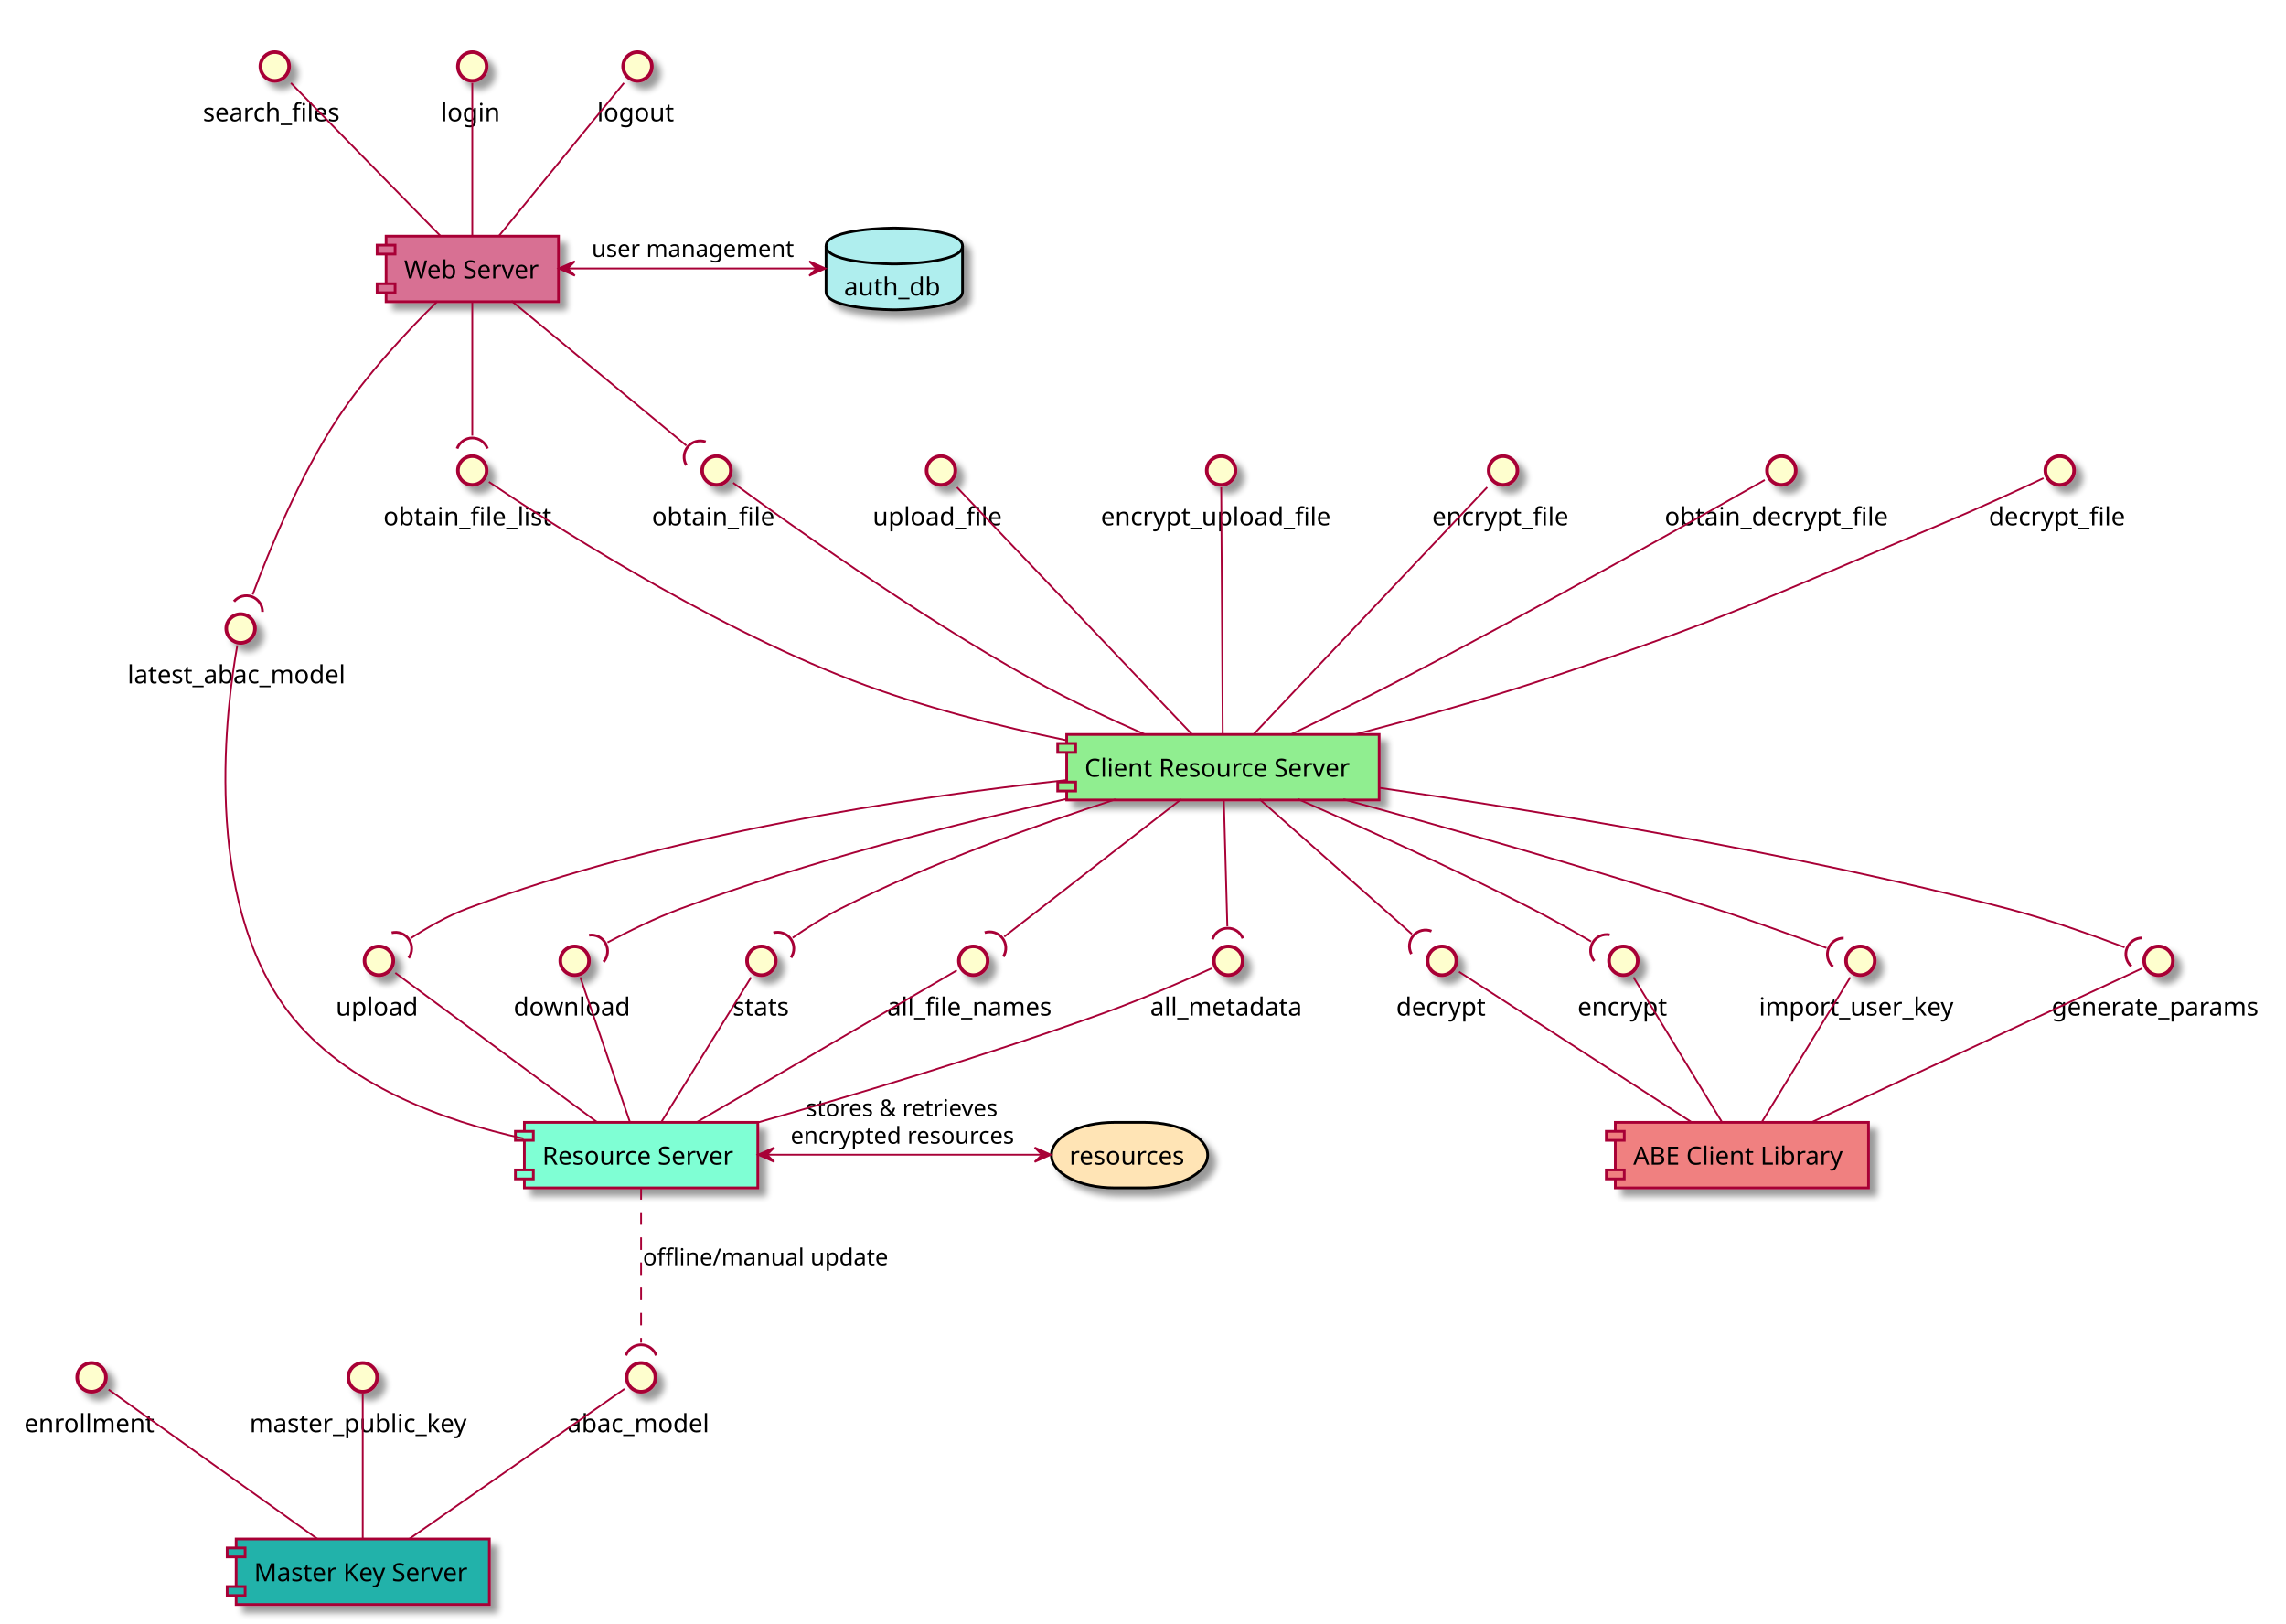
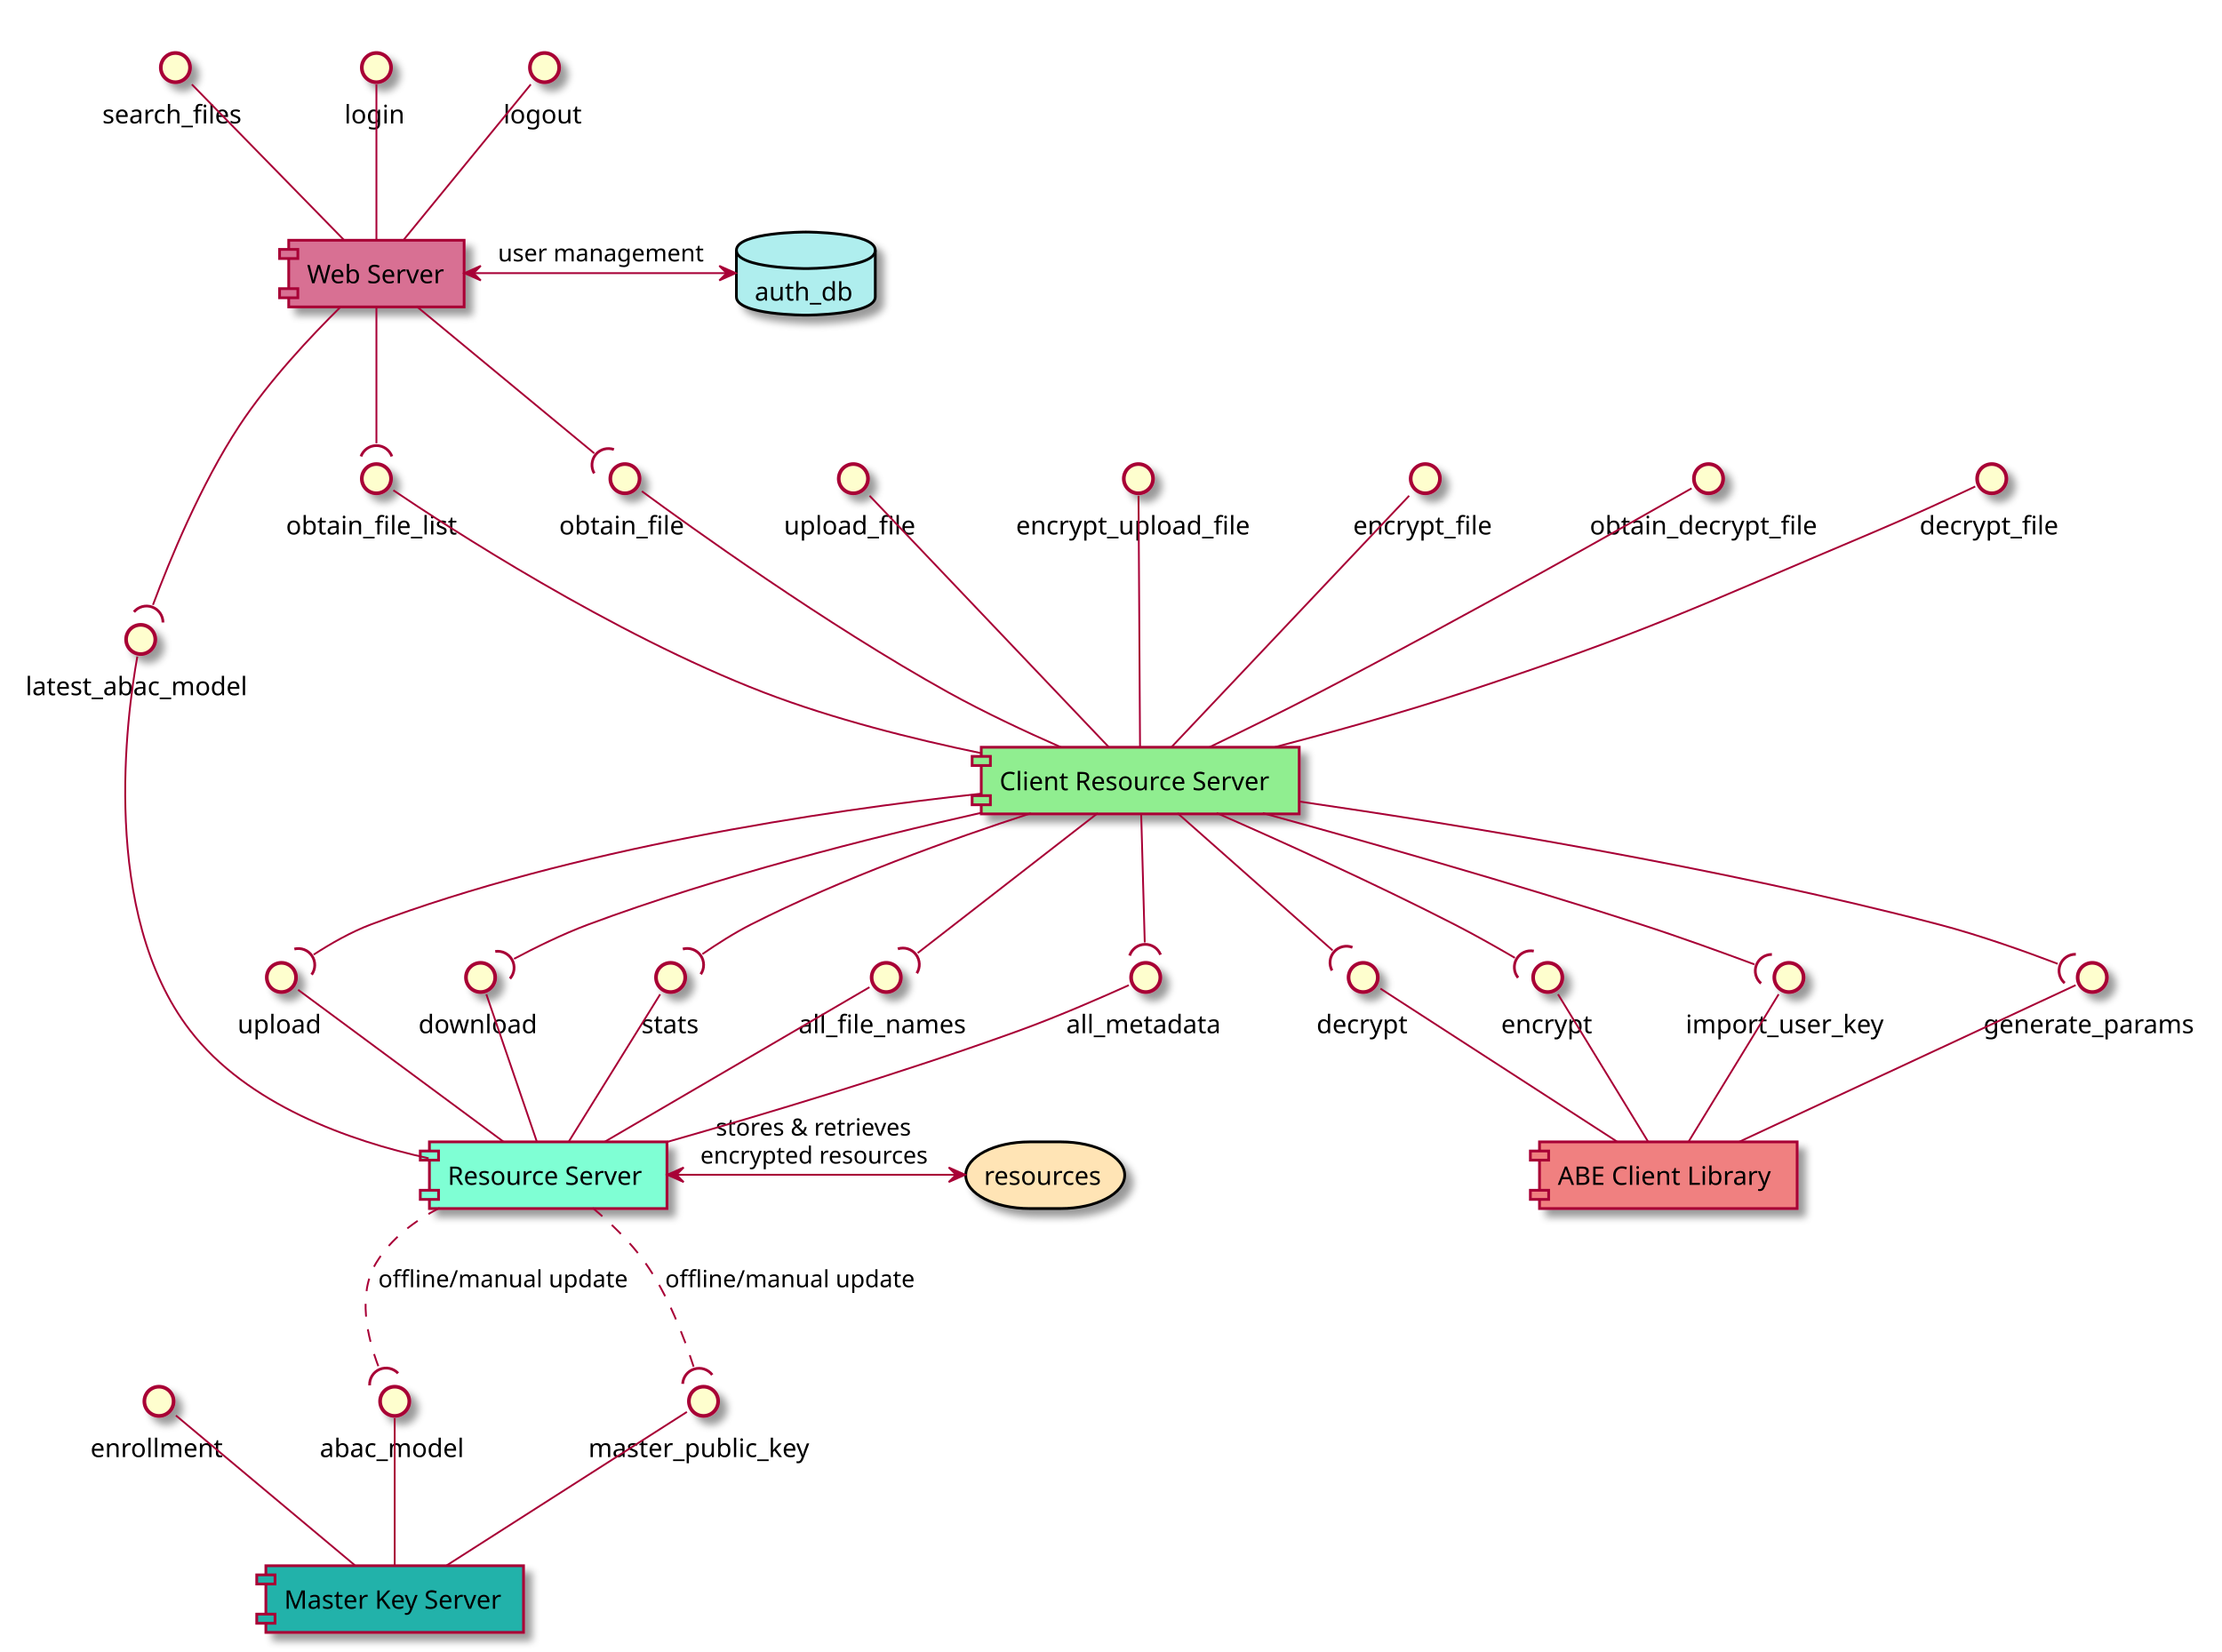
- <svg xmlns="http://www.w3.org/2000/svg" contentScriptType="application/ecmascript" contentStyleType="text/css" height="904px" preserveAspectRatio="none" style="width:1273px;height:904px;" version="1.1" viewBox="0 0 1273 904" width="1273px" zoomAndPan="magnify">
+ <svg xmlns="http://www.w3.org/2000/svg" contentScriptType="application/ecmascript" contentStyleType="text/css" height="904px" preserveAspectRatio="none" style="width:1216px;height:904px;" version="1.1" viewBox="0 0 1216 904" width="1216px" zoomAndPan="magnify">
  <defs>
-     <filter height="300%" id="fscq00cy33im0" width="300%" x="-1" y="-1">
+     <filter height="300%" id="f1901ua9hz2w3l" width="300%" x="-1" y="-1">
      <feGaussianBlur result="blurOut" stdDeviation="2.0" />
      <feColorMatrix in="blurOut" result="blurOut2" type="matrix" values="0 0 0 0 0 0 0 0 0 0 0 0 0 0 0 0 0 0 .4 0" />
      <feOffset dx="4.0" dy="4.0" in="blurOut2" result="blurOut3" />
      <feBlend in="SourceGraphic" in2="blurOut3" mode="normal" />
    </filter>
  </defs>
  <g>
-     <path d="M460,137 C460,127 498,127 498,127 C498,127 536,127 536,137 L536,162.488 C536,172.488 498,172.488 498,172.488 C498,172.488 460,172.488 460,162.488 L460,137 " fill="#AFEEEE" filter="url(#fscq00cy33im0)" style="stroke: #000000; stroke-width: 1.5;" />
-     <path d="M460,137 C460,147 498,147 498,147 C498,147 536,147 536,137 " fill="none" style="stroke: #000000; stroke-width: 1.5;" />
-     <text fill="#000000" font-family="sans-serif" font-size="14" lengthAdjust="spacingAndGlyphs" textLength="56" x="470" y="164.535">auth_db</text>
-     <rect fill="#FFE4B5" filter="url(#fscq00cy33im0)" height="36.488" rx="35" ry="35" style="stroke: #000000; stroke-width: 1.5;" width="87" x="585.5" y="625" />
-     <text fill="#000000" font-family="sans-serif" font-size="14" lengthAdjust="spacingAndGlyphs" textLength="67" x="595.5" y="648.535">resources</text>
-     <rect fill="#7FFFD4" filter="url(#fscq00cy33im0)" height="36.488" style="stroke: #A80036; stroke-width: 1.5;" width="130" x="292" y="625" />
-     <rect fill="#7FFFD4" height="5" style="stroke: #A80036; stroke-width: 1.5;" width="10" x="287" y="630" />
-     <rect fill="#7FFFD4" height="5" style="stroke: #A80036; stroke-width: 1.5;" width="10" x="287" y="651.488" />
-     <text fill="#000000" font-family="sans-serif" font-size="14" lengthAdjust="spacingAndGlyphs" textLength="110" x="302" y="648.535">Resource Server</text>
-     <rect fill="#D87093" filter="url(#fscq00cy33im0)" height="36.488" style="stroke: #A80036; stroke-width: 1.5;" width="96" x="215" y="131.5" />
-     <rect fill="#D87093" height="5" style="stroke: #A80036; stroke-width: 1.5;" width="10" x="210" y="136.5" />
-     <rect fill="#D87093" height="5" style="stroke: #A80036; stroke-width: 1.5;" width="10" x="210" y="157.988" />
-     <text fill="#000000" font-family="sans-serif" font-size="14" lengthAdjust="spacingAndGlyphs" textLength="76" x="225" y="155.035">Web Server</text>
-     <rect fill="#20B2AA" filter="url(#fscq00cy33im0)" height="36.488" style="stroke: #A80036; stroke-width: 1.5;" width="141" x="131.5" y="857" />
-     <rect fill="#20B2AA" height="5" style="stroke: #A80036; stroke-width: 1.5;" width="10" x="126.5" y="862" />
-     <rect fill="#20B2AA" height="5" style="stroke: #A80036; stroke-width: 1.5;" width="10" x="126.5" y="883.488" />
-     <text fill="#000000" font-family="sans-serif" font-size="14" lengthAdjust="spacingAndGlyphs" textLength="121" x="141.5" y="880.535">Master Key Server</text>
-     <rect fill="#90EE90" filter="url(#fscq00cy33im0)" height="36.488" style="stroke: #A80036; stroke-width: 1.5;" width="174" x="594" y="409" />
-     <rect fill="#90EE90" height="5" style="stroke: #A80036; stroke-width: 1.5;" width="10" x="589" y="414" />
-     <rect fill="#90EE90" height="5" style="stroke: #A80036; stroke-width: 1.5;" width="10" x="589" y="435.488" />
-     <text fill="#000000" font-family="sans-serif" font-size="14" lengthAdjust="spacingAndGlyphs" textLength="154" x="604" y="432.535">Client Resource Server</text>
-     <rect fill="#F08080" filter="url(#fscq00cy33im0)" height="36.488" style="stroke: #A80036; stroke-width: 1.5;" width="141" x="899.5" y="625" />
-     <rect fill="#F08080" height="5" style="stroke: #A80036; stroke-width: 1.5;" width="10" x="894.5" y="630" />
-     <rect fill="#F08080" height="5" style="stroke: #A80036; stroke-width: 1.5;" width="10" x="894.5" y="651.488" />
-     <text fill="#000000" font-family="sans-serif" font-size="14" lengthAdjust="spacingAndGlyphs" textLength="121" x="909.5" y="648.535">ABE Client Library</text>
-     <ellipse cx="357" cy="767" fill="#FEFECE" filter="url(#fscq00cy33im0)" rx="8" ry="8" style="stroke: #A80036; stroke-width: 2.0;" />
-     <text fill="#000000" font-family="sans-serif" font-size="14" lengthAdjust="spacingAndGlyphs" textLength="82" x="316" y="797.535">abac_model</text>
-     <ellipse cx="51" cy="767" fill="#FEFECE" filter="url(#fscq00cy33im0)" rx="8" ry="8" style="stroke: #A80036; stroke-width: 2.0;" />
-     <text fill="#000000" font-family="sans-serif" font-size="14" lengthAdjust="spacingAndGlyphs" textLength="75" x="13.5" y="797.535">enrollment</text>
-     <ellipse cx="202" cy="767" fill="#FEFECE" filter="url(#fscq00cy33im0)" rx="8" ry="8" style="stroke: #A80036; stroke-width: 2.0;" />
-     <text fill="#000000" font-family="sans-serif" font-size="14" lengthAdjust="spacingAndGlyphs" textLength="126" x="139" y="797.535">master_public_key</text>
-     <ellipse cx="211" cy="535" fill="#FEFECE" filter="url(#fscq00cy33im0)" rx="8" ry="8" style="stroke: #A80036; stroke-width: 2.0;" />
-     <text fill="#000000" font-family="sans-serif" font-size="14" lengthAdjust="spacingAndGlyphs" textLength="48" x="187" y="565.535">upload</text>
-     <ellipse cx="320" cy="535" fill="#FEFECE" filter="url(#fscq00cy33im0)" rx="8" ry="8" style="stroke: #A80036; stroke-width: 2.0;" />
-     <text fill="#000000" font-family="sans-serif" font-size="14" lengthAdjust="spacingAndGlyphs" textLength="68" x="286" y="565.535">download</text>
-     <ellipse cx="424" cy="535" fill="#FEFECE" filter="url(#fscq00cy33im0)" rx="8" ry="8" style="stroke: #A80036; stroke-width: 2.0;" />
-     <text fill="#000000" font-family="sans-serif" font-size="14" lengthAdjust="spacingAndGlyphs" textLength="32" x="408" y="565.535">stats</text>
-     <ellipse cx="542" cy="535" fill="#FEFECE" filter="url(#fscq00cy33im0)" rx="8" ry="8" style="stroke: #A80036; stroke-width: 2.0;" />
-     <text fill="#000000" font-family="sans-serif" font-size="14" lengthAdjust="spacingAndGlyphs" textLength="96" x="494" y="565.535">all_file_names</text>
-     <ellipse cx="684" cy="535" fill="#FEFECE" filter="url(#fscq00cy33im0)" rx="8" ry="8" style="stroke: #A80036; stroke-width: 2.0;" />
-     <text fill="#000000" font-family="sans-serif" font-size="14" lengthAdjust="spacingAndGlyphs" textLength="87" x="640.5" y="565.535">all_metadata</text>
-     <ellipse cx="134" cy="350" fill="#FEFECE" filter="url(#fscq00cy33im0)" rx="8" ry="8" style="stroke: #A80036; stroke-width: 2.0;" />
-     <text fill="#000000" font-family="sans-serif" font-size="14" lengthAdjust="spacingAndGlyphs" textLength="126" x="71" y="380.535">latest_abac_model</text>
-     <ellipse cx="803" cy="535" fill="#FEFECE" filter="url(#fscq00cy33im0)" rx="8" ry="8" style="stroke: #A80036; stroke-width: 2.0;" />
-     <text fill="#000000" font-family="sans-serif" font-size="14" lengthAdjust="spacingAndGlyphs" textLength="51" x="777.5" y="565.535">decrypt</text>
-     <ellipse cx="904" cy="535" fill="#FEFECE" filter="url(#fscq00cy33im0)" rx="8" ry="8" style="stroke: #A80036; stroke-width: 2.0;" />
-     <text fill="#000000" font-family="sans-serif" font-size="14" lengthAdjust="spacingAndGlyphs" textLength="51" x="878.5" y="565.535">encrypt</text>
-     <ellipse cx="1036" cy="535" fill="#FEFECE" filter="url(#fscq00cy33im0)" rx="8" ry="8" style="stroke: #A80036; stroke-width: 2.0;" />
-     <text fill="#000000" font-family="sans-serif" font-size="14" lengthAdjust="spacingAndGlyphs" textLength="113" x="979.5" y="565.535">import_user_key</text>
-     <ellipse cx="1202" cy="535" fill="#FEFECE" filter="url(#fscq00cy33im0)" rx="8" ry="8" style="stroke: #A80036; stroke-width: 2.0;" />
-     <text fill="#000000" font-family="sans-serif" font-size="14" lengthAdjust="spacingAndGlyphs" textLength="119" x="1142.5" y="565.535">generate_params</text>
-     <ellipse cx="263" cy="262" fill="#FEFECE" filter="url(#fscq00cy33im0)" rx="8" ry="8" style="stroke: #A80036; stroke-width: 2.0;" />
-     <text fill="#000000" font-family="sans-serif" font-size="14" lengthAdjust="spacingAndGlyphs" textLength="99" x="213.5" y="292.535">obtain_file_list</text>
-     <ellipse cx="524" cy="262" fill="#FEFECE" filter="url(#fscq00cy33im0)" rx="8" ry="8" style="stroke: #A80036; stroke-width: 2.0;" />
-     <text fill="#000000" font-family="sans-serif" font-size="14" lengthAdjust="spacingAndGlyphs" textLength="76" x="486" y="292.535">upload_file</text>
-     <ellipse cx="680" cy="262" fill="#FEFECE" filter="url(#fscq00cy33im0)" rx="8" ry="8" style="stroke: #A80036; stroke-width: 2.0;" />
-     <text fill="#000000" font-family="sans-serif" font-size="14" lengthAdjust="spacingAndGlyphs" textLength="134" x="613" y="292.535">encrypt_upload_file</text>
-     <ellipse cx="837" cy="262" fill="#FEFECE" filter="url(#fscq00cy33im0)" rx="8" ry="8" style="stroke: #A80036; stroke-width: 2.0;" />
-     <text fill="#000000" font-family="sans-serif" font-size="14" lengthAdjust="spacingAndGlyphs" textLength="79" x="797.5" y="292.535">encrypt_file</text>
-     <ellipse cx="399" cy="262" fill="#FEFECE" filter="url(#fscq00cy33im0)" rx="8" ry="8" style="stroke: #A80036; stroke-width: 2.0;" />
-     <text fill="#000000" font-family="sans-serif" font-size="14" lengthAdjust="spacingAndGlyphs" textLength="72" x="363" y="292.535">obtain_file</text>
-     <ellipse cx="992" cy="262" fill="#FEFECE" filter="url(#fscq00cy33im0)" rx="8" ry="8" style="stroke: #A80036; stroke-width: 2.0;" />
-     <text fill="#000000" font-family="sans-serif" font-size="14" lengthAdjust="spacingAndGlyphs" textLength="130" x="927" y="292.535">obtain_decrypt_file</text>
-     <ellipse cx="1147" cy="262" fill="#FEFECE" filter="url(#fscq00cy33im0)" rx="8" ry="8" style="stroke: #A80036; stroke-width: 2.0;" />
-     <text fill="#000000" font-family="sans-serif" font-size="14" lengthAdjust="spacingAndGlyphs" textLength="79" x="1107.5" y="292.535">decrypt_file</text>
-     <ellipse cx="153" cy="37" fill="#FEFECE" filter="url(#fscq00cy33im0)" rx="8" ry="8" style="stroke: #A80036; stroke-width: 2.0;" />
-     <text fill="#000000" font-family="sans-serif" font-size="14" lengthAdjust="spacingAndGlyphs" textLength="80" x="113" y="67.535">search_files</text>
-     <ellipse cx="263" cy="37" fill="#FEFECE" filter="url(#fscq00cy33im0)" rx="8" ry="8" style="stroke: #A80036; stroke-width: 2.0;" />
-     <text fill="#000000" font-family="sans-serif" font-size="14" lengthAdjust="spacingAndGlyphs" textLength="35" x="245.5" y="67.535">login</text>
-     <ellipse cx="355" cy="37" fill="#FEFECE" filter="url(#fscq00cy33im0)" rx="8" ry="8" style="stroke: #A80036; stroke-width: 2.0;" />
-     <text fill="#000000" font-family="sans-serif" font-size="14" lengthAdjust="spacingAndGlyphs" textLength="45" x="332.5" y="67.535">logout</text>
-     <path d="M427.234,643 C475.174,643 537.473,643 580.085,643 " fill="none" id="rs-resources" style="stroke: #A80036; stroke-width: 1.0;" />
-     <polygon fill="#A80036" points="585.182,643,576.182,639,580.182,643,576.182,647,585.182,643" style="stroke: #A80036; stroke-width: 1.0;" />
-     <polygon fill="#A80036" points="422.151,643,431.151,647,427.151,643,431.151,639,422.151,643" style="stroke: #A80036; stroke-width: 1.0;" />
-     <text fill="#000000" font-family="sans-serif" font-size="13" lengthAdjust="spacingAndGlyphs" textLength="110" x="448.75" y="621.568">stores &amp; retrieves</text>
-     <text fill="#000000" font-family="sans-serif" font-size="13" lengthAdjust="spacingAndGlyphs" textLength="127" x="440.25" y="636.879">encrypted resources</text>
-     <path d="M316.358,149.5 C358.126,149.5 415.484,149.5 454.495,149.5 " fill="none" id="ws-auth_db" style="stroke: #A80036; stroke-width: 1.0;" />
-     <polygon fill="#A80036" points="459.635,149.5,450.635,145.5,454.635,149.5,450.635,153.5,459.635,149.5" style="stroke: #A80036; stroke-width: 1.0;" />
-     <polygon fill="#A80036" points="311.123,149.5,320.123,153.5,316.123,149.5,320.123,145.5,311.123,149.5" style="stroke: #A80036; stroke-width: 1.0;" />
-     <text fill="#000000" font-family="sans-serif" font-size="13" lengthAdjust="spacingAndGlyphs" textLength="112" x="329.5" y="143.068">user management</text>
-     <path d="M347.768,773.433 C324.567,789.599 263.157,832.388 227.889,856.961 " fill="none" id="abac_model-mks" style="stroke: #A80036; stroke-width: 1.0;" />
-     <path d="M60.446,773.756 C83.367,790.15 142.554,832.483 176.698,856.903 " fill="none" id="enrollment-mks" style="stroke: #A80036; stroke-width: 1.0;" />
-     <path d="M202,776.208 C202,794.062 202,833.672 202,856.95 " fill="none" id="master_public_key-mks" style="stroke: #A80036; stroke-width: 1.0;" />
-     <path d="M220.133,541.756 C242.295,558.15 299.523,600.483 332.536,624.903 " fill="none" id="upload-rs" style="stroke: #A80036; stroke-width: 1.0;" />
-     <path d="M323.155,544.208 C329.271,562.062 342.841,601.672 350.816,624.95 " fill="none" id="download-rs" style="stroke: #A80036; stroke-width: 1.0;" />
-     <path d="M418.288,544.208 C407.212,562.062 382.639,601.672 368.198,624.95 " fill="none" id="stats-rs" style="stroke: #A80036; stroke-width: 1.0;" />
-     <path d="M532.826,540.356 C506.725,555.593 431.162,599.706 388.067,624.863 " fill="none" id="all_file_names-rs" style="stroke: #A80036; stroke-width: 1.0;" />
-     <path d="M674.743,539.242 C661.611,545.18 636.747,556.123 615,564 C550.145,587.491 474.539,610.095 422.008,625.061 " fill="none" id="all_metadata-rs" style="stroke: #A80036; stroke-width: 1.0;" />
-     <path d="M132.155,359.349 C126.349,391.629 111.626,499.931 161,564 C192.241,604.538 247.634,624.355 291.581,633.995 " fill="none" id="latest_abac_model-rs" style="stroke: #A80036; stroke-width: 1.0;" />
-     <path d="M812.457,541.116 C837.021,557.002 903.591,600.053 941.877,624.813 " fill="none" id="decrypt-abecl" style="stroke: #A80036; stroke-width: 1.0;" />
-     <path d="M909.627,544.208 C920.538,562.062 944.744,601.672 958.969,624.95 " fill="none" id="encrypt-abecl" style="stroke: #A80036; stroke-width: 1.0;" />
-     <path d="M1030.373,544.208 C1019.462,562.062 995.256,601.672 981.031,624.95 " fill="none" id="import_user_key-abecl" style="stroke: #A80036; stroke-width: 1.0;" />
-     <path d="M1192.905,539.234 C1162.662,553.312 1064.253,599.124 1008.837,624.921 " fill="none" id="generate_params-abecl" style="stroke: #A80036; stroke-width: 1.0;" />
-     <path d="M593.958,434.404 C507.12,443.836 371.013,464.222 260,506 C249.014,510.135 237.676,516.673 228.677,522.496 " fill="none" id="crs-upload" style="stroke: #A80036; stroke-width: 1.0;" />
-     <path d="M227.54,533.465 A9,9 0 0 0 218.082 519.442" fill="none" style="stroke: #A80036; stroke-width: 1.5;" />
-     <path d="M593.986,444.879 C532.864,458.613 449.725,479.673 379,506 C364.936,511.235 349.755,518.743 338.314,524.808 " fill="none" id="crs-download" style="stroke: #A80036; stroke-width: 1.0;" />
-     <path d="M336.083,535.639 A9,9 0 0 0 328.019 520.771" fill="none" style="stroke: #A80036; stroke-width: 1.5;" />
-     <path d="M621.163,445.137 C577.608,459.302 517.784,480.777 468,506 C458.849,510.636 449.274,516.774 441.401,522.209 " fill="none" id="crs-stats" style="stroke: #A80036; stroke-width: 1.0;" />
-     <path d="M440.478,533.243 A9,9 0 0 0 430.676 519.458" fill="none" style="stroke: #A80036; stroke-width: 1.5;" />
-     <path d="M657.735,445.077 C629.926,466.683 584.045,502.332 559.227,521.615 " fill="none" id="crs-all_file_names" style="stroke: #A80036; stroke-width: 1.0;" />
-     <path d="M558.728,532.712 A9,9 0 0 0 548.35 519.356" fill="none" style="stroke: #A80036; stroke-width: 1.5;" />
-     <path d="M681.509,445.321 C682.054,464.931 682.914,495.906 683.468,515.835 " fill="none" id="crs-all_metadata" style="stroke: #A80036; stroke-width: 1.0;" />
-     <path d="M692.115,522.564 A9,9 0 0 0 675.207 523.034" fill="none" style="stroke: #A80036; stroke-width: 1.5;" />
-     <path d="M701.42,445.077 C725.239,466.162 764.165,500.622 786.273,520.193 " fill="none" id="crs-decrypt" style="stroke: #A80036; stroke-width: 1.0;" />
-     <path d="M797.158,518.533 A9,9 0 0 0 785.946 531.198" fill="none" style="stroke: #A80036; stroke-width: 1.5;" />
-     <path d="M722.839,445.004 C757.97,460.408 809.286,483.585 853,506 C864.148,511.716 876.357,518.634 886.034,524.279 " fill="none" id="crs-encrypt" style="stroke: #A80036; stroke-width: 1.0;" />
-     <path d="M896.377,520.56 A9,9 0 0 0 887.786 535.131" fill="none" style="stroke: #A80036; stroke-width: 1.5;" />
-     <path d="M748.078,445.067 C803.771,460.372 884.919,483.377 955,506 C976.455,512.926 1000.768,521.766 1017.111,527.856 " fill="none" id="crs-import_user_key" style="stroke: #A80036; stroke-width: 1.0;" />
-     <path d="M1026.678,522.413 A9,9 0 0 0 1020.736 538.249" fill="none" style="stroke: #A80036; stroke-width: 1.5;" />
-     <path d="M768.088,438.716 C856.905,451.603 998.279,474.711 1118,506 C1140.775,511.952 1166.241,521.111 1183.1,527.539 " fill="none" id="crs-generate_params" style="stroke: #A80036; stroke-width: 1.0;" />
-     <path d="M1193.008,522.31 A9,9 0 0 0 1186.893 538.081" fill="none" style="stroke: #A80036; stroke-width: 1.5;" />
-     <path d="M357,661.031 C357,684.12 357,723.973 357,747.671 " fill="none" id="rs-abac_model" style="stroke: #A80036; stroke-width: 1.0; stroke-dasharray: 7.0,7.0;" />
-     <path d="M365.457,754.785 A9,9 0 0 0 348.543 754.785" fill="none" style="stroke: #A80036; stroke-width: 1.5;" />
-     <text fill="#000000" font-family="sans-serif" font-size="13" lengthAdjust="spacingAndGlyphs" textLength="141" x="358" y="704.568">offline/manual update</text>
-     <path d="M272.262,268.35 C301.012,287.781 391.8,347.054 475,379 C512.967,393.578 556.638,404.526 593.972,412.257 " fill="none" id="obtain_file_list-crs" style="stroke: #A80036; stroke-width: 1.0;" />
-     <path d="M532.891,271.344 C558.124,297.863 630.51,373.937 663.832,408.958 " fill="none" id="upload_file-crs" style="stroke: #A80036; stroke-width: 1.0;" />
-     <path d="M680.057,271.344 C680.217,297.863 680.678,373.937 680.891,408.958 " fill="none" id="encrypt_upload_file-crs" style="stroke: #A80036; stroke-width: 1.0;" />
-     <path d="M828.166,271.344 C803.093,297.863 731.168,373.937 698.058,408.958 " fill="none" id="encrypt_file-crs" style="stroke: #A80036; stroke-width: 1.0;" />
-     <path d="M408.268,268.878 C434.027,287.825 508.998,341.836 576,379 C595.719,389.938 618.384,400.532 637.598,408.972 " fill="none" id="obtain_file-crs" style="stroke: #A80036; stroke-width: 1.0;" />
-     <path d="M982.741,267.289 C953.248,284.093 858.757,337.591 779,379 C759.328,389.214 737.167,400.118 718.902,408.947 " fill="none" id="obtain_decrypt_file-crs" style="stroke: #A80036; stroke-width: 1.0;" />
-     <path d="M1137.952,266.282 C1125.614,272.078 1102.782,282.656 1083,291 C984.064,332.729 959.965,345.343 858,379 C824.44,390.078 786.706,400.573 754.727,408.909 " fill="none" id="decrypt_file-crs" style="stroke: #A80036; stroke-width: 1.0;" />
-     <path d="M162.002,46.206 C180.166,64.783 221.494,107.05 245.271,131.368 " fill="none" id="search_files-ws" style="stroke: #A80036; stroke-width: 1.0;" />
-     <path d="M263,46.206 C263,64.783 263,107.05 263,131.368 " fill="none" id="login-ws" style="stroke: #A80036; stroke-width: 1.0;" />
-     <path d="M347.471,46.206 C332.279,64.783 297.714,107.05 277.828,131.368 " fill="none" id="logout-ws" style="stroke: #A80036; stroke-width: 1.0;" />
-     <path d="M263,167.575 C263,188.119 263,221.524 263,242.602 " fill="none" id="ws-obtain_file_list" style="stroke: #A80036; stroke-width: 1.0;" />
-     <path d="M271.457,249.805 A9,9 0 0 0 254.543 249.805" fill="none" style="stroke: #A80036; stroke-width: 1.5;" />
-     <path d="M284.851,167.575 C311.986,190.022 357.685,227.824 382.223,248.122 " fill="none" id="ws-obtain_file" style="stroke: #A80036; stroke-width: 1.0;" />
-     <path d="M392.974,246.039 A9,9 0 0 0 382.192 259.072" fill="none" style="stroke: #A80036; stroke-width: 1.5;" />
-     <path d="M243.663,167.714 C227.364,183.788 204.177,208.423 188,233 C166.774,265.248 149.627,307.186 140.705,331.095 " fill="none" id="ws-latest_abac_model" style="stroke: #A80036; stroke-width: 1.0;" />
-     <path d="M146.199,340.717 A9,9 0 0 0 130.307 334.924" fill="none" style="stroke: #A80036; stroke-width: 1.5;" />
+     <path d="M403,137 C403,127 441,127 441,127 C441,127 479,127 479,137 L479,162.488 C479,172.488 441,172.488 441,172.488 C441,172.488 403,172.488 403,162.488 L403,137 " fill="#AFEEEE" filter="url(#f1901ua9hz2w3l)" style="stroke: #000000; stroke-width: 1.5;" />
+     <path d="M403,137 C403,147 441,147 441,147 C441,147 479,147 479,137 " fill="none" style="stroke: #000000; stroke-width: 1.5;" />
+     <text fill="#000000" font-family="sans-serif" font-size="14" lengthAdjust="spacingAndGlyphs" textLength="56" x="413" y="164.535">auth_db</text>
+     <rect fill="#FFE4B5" filter="url(#f1901ua9hz2w3l)" height="36.488" rx="35" ry="35" style="stroke: #000000; stroke-width: 1.5;" width="87" x="528.5" y="625" />
+     <text fill="#000000" font-family="sans-serif" font-size="14" lengthAdjust="spacingAndGlyphs" textLength="67" x="538.5" y="648.535">resources</text>
+     <rect fill="#7FFFD4" filter="url(#f1901ua9hz2w3l)" height="36.488" style="stroke: #A80036; stroke-width: 1.5;" width="130" x="235" y="625" />
+     <rect fill="#7FFFD4" height="5" style="stroke: #A80036; stroke-width: 1.5;" width="10" x="230" y="630" />
+     <rect fill="#7FFFD4" height="5" style="stroke: #A80036; stroke-width: 1.5;" width="10" x="230" y="651.488" />
+     <text fill="#000000" font-family="sans-serif" font-size="14" lengthAdjust="spacingAndGlyphs" textLength="110" x="245" y="648.535">Resource Server</text>
+     <rect fill="#D87093" filter="url(#f1901ua9hz2w3l)" height="36.488" style="stroke: #A80036; stroke-width: 1.5;" width="96" x="158" y="131.5" />
+     <rect fill="#D87093" height="5" style="stroke: #A80036; stroke-width: 1.5;" width="10" x="153" y="136.5" />
+     <rect fill="#D87093" height="5" style="stroke: #A80036; stroke-width: 1.5;" width="10" x="153" y="157.988" />
+     <text fill="#000000" font-family="sans-serif" font-size="14" lengthAdjust="spacingAndGlyphs" textLength="76" x="168" y="155.035">Web Server</text>
+     <rect fill="#20B2AA" filter="url(#f1901ua9hz2w3l)" height="36.488" style="stroke: #A80036; stroke-width: 1.5;" width="141" x="145.5" y="857" />
+     <rect fill="#20B2AA" height="5" style="stroke: #A80036; stroke-width: 1.5;" width="10" x="140.5" y="862" />
+     <rect fill="#20B2AA" height="5" style="stroke: #A80036; stroke-width: 1.5;" width="10" x="140.5" y="883.488" />
+     <text fill="#000000" font-family="sans-serif" font-size="14" lengthAdjust="spacingAndGlyphs" textLength="121" x="155.5" y="880.535">Master Key Server</text>
+     <rect fill="#90EE90" filter="url(#f1901ua9hz2w3l)" height="36.488" style="stroke: #A80036; stroke-width: 1.5;" width="174" x="537" y="409" />
+     <rect fill="#90EE90" height="5" style="stroke: #A80036; stroke-width: 1.5;" width="10" x="532" y="414" />
+     <rect fill="#90EE90" height="5" style="stroke: #A80036; stroke-width: 1.5;" width="10" x="532" y="435.488" />
+     <text fill="#000000" font-family="sans-serif" font-size="14" lengthAdjust="spacingAndGlyphs" textLength="154" x="547" y="432.535">Client Resource Server</text>
+     <rect fill="#F08080" filter="url(#f1901ua9hz2w3l)" height="36.488" style="stroke: #A80036; stroke-width: 1.5;" width="141" x="842.5" y="625" />
+     <rect fill="#F08080" height="5" style="stroke: #A80036; stroke-width: 1.5;" width="10" x="837.5" y="630" />
+     <rect fill="#F08080" height="5" style="stroke: #A80036; stroke-width: 1.5;" width="10" x="837.5" y="651.488" />
+     <text fill="#000000" font-family="sans-serif" font-size="14" lengthAdjust="spacingAndGlyphs" textLength="121" x="852.5" y="648.535">ABE Client Library</text>
+     <ellipse cx="216" cy="767" fill="#FEFECE" filter="url(#f1901ua9hz2w3l)" rx="8" ry="8" style="stroke: #A80036; stroke-width: 2.0;" />
+     <text fill="#000000" font-family="sans-serif" font-size="14" lengthAdjust="spacingAndGlyphs" textLength="82" x="175" y="797.535">abac_model</text>
+     <ellipse cx="87" cy="767" fill="#FEFECE" filter="url(#f1901ua9hz2w3l)" rx="8" ry="8" style="stroke: #A80036; stroke-width: 2.0;" />
+     <text fill="#000000" font-family="sans-serif" font-size="14" lengthAdjust="spacingAndGlyphs" textLength="75" x="49.5" y="797.535">enrollment</text>
+     <ellipse cx="385" cy="767" fill="#FEFECE" filter="url(#f1901ua9hz2w3l)" rx="8" ry="8" style="stroke: #A80036; stroke-width: 2.0;" />
+     <text fill="#000000" font-family="sans-serif" font-size="14" lengthAdjust="spacingAndGlyphs" textLength="126" x="322" y="797.535">master_public_key</text>
+     <ellipse cx="154" cy="535" fill="#FEFECE" filter="url(#f1901ua9hz2w3l)" rx="8" ry="8" style="stroke: #A80036; stroke-width: 2.0;" />
+     <text fill="#000000" font-family="sans-serif" font-size="14" lengthAdjust="spacingAndGlyphs" textLength="48" x="130" y="565.535">upload</text>
+     <ellipse cx="263" cy="535" fill="#FEFECE" filter="url(#f1901ua9hz2w3l)" rx="8" ry="8" style="stroke: #A80036; stroke-width: 2.0;" />
+     <text fill="#000000" font-family="sans-serif" font-size="14" lengthAdjust="spacingAndGlyphs" textLength="68" x="229" y="565.535">download</text>
+     <ellipse cx="367" cy="535" fill="#FEFECE" filter="url(#f1901ua9hz2w3l)" rx="8" ry="8" style="stroke: #A80036; stroke-width: 2.0;" />
+     <text fill="#000000" font-family="sans-serif" font-size="14" lengthAdjust="spacingAndGlyphs" textLength="32" x="351" y="565.535">stats</text>
+     <ellipse cx="485" cy="535" fill="#FEFECE" filter="url(#f1901ua9hz2w3l)" rx="8" ry="8" style="stroke: #A80036; stroke-width: 2.0;" />
+     <text fill="#000000" font-family="sans-serif" font-size="14" lengthAdjust="spacingAndGlyphs" textLength="96" x="437" y="565.535">all_file_names</text>
+     <ellipse cx="627" cy="535" fill="#FEFECE" filter="url(#f1901ua9hz2w3l)" rx="8" ry="8" style="stroke: #A80036; stroke-width: 2.0;" />
+     <text fill="#000000" font-family="sans-serif" font-size="14" lengthAdjust="spacingAndGlyphs" textLength="87" x="583.5" y="565.535">all_metadata</text>
+     <ellipse cx="77" cy="350" fill="#FEFECE" filter="url(#f1901ua9hz2w3l)" rx="8" ry="8" style="stroke: #A80036; stroke-width: 2.0;" />
+     <text fill="#000000" font-family="sans-serif" font-size="14" lengthAdjust="spacingAndGlyphs" textLength="126" x="14" y="380.535">latest_abac_model</text>
+     <ellipse cx="746" cy="535" fill="#FEFECE" filter="url(#f1901ua9hz2w3l)" rx="8" ry="8" style="stroke: #A80036; stroke-width: 2.0;" />
+     <text fill="#000000" font-family="sans-serif" font-size="14" lengthAdjust="spacingAndGlyphs" textLength="51" x="720.5" y="565.535">decrypt</text>
+     <ellipse cx="847" cy="535" fill="#FEFECE" filter="url(#f1901ua9hz2w3l)" rx="8" ry="8" style="stroke: #A80036; stroke-width: 2.0;" />
+     <text fill="#000000" font-family="sans-serif" font-size="14" lengthAdjust="spacingAndGlyphs" textLength="51" x="821.5" y="565.535">encrypt</text>
+     <ellipse cx="979" cy="535" fill="#FEFECE" filter="url(#f1901ua9hz2w3l)" rx="8" ry="8" style="stroke: #A80036; stroke-width: 2.0;" />
+     <text fill="#000000" font-family="sans-serif" font-size="14" lengthAdjust="spacingAndGlyphs" textLength="113" x="922.5" y="565.535">import_user_key</text>
+     <ellipse cx="1145" cy="535" fill="#FEFECE" filter="url(#f1901ua9hz2w3l)" rx="8" ry="8" style="stroke: #A80036; stroke-width: 2.0;" />
+     <text fill="#000000" font-family="sans-serif" font-size="14" lengthAdjust="spacingAndGlyphs" textLength="119" x="1085.5" y="565.535">generate_params</text>
+     <ellipse cx="206" cy="262" fill="#FEFECE" filter="url(#f1901ua9hz2w3l)" rx="8" ry="8" style="stroke: #A80036; stroke-width: 2.0;" />
+     <text fill="#000000" font-family="sans-serif" font-size="14" lengthAdjust="spacingAndGlyphs" textLength="99" x="156.5" y="292.535">obtain_file_list</text>
+     <ellipse cx="467" cy="262" fill="#FEFECE" filter="url(#f1901ua9hz2w3l)" rx="8" ry="8" style="stroke: #A80036; stroke-width: 2.0;" />
+     <text fill="#000000" font-family="sans-serif" font-size="14" lengthAdjust="spacingAndGlyphs" textLength="76" x="429" y="292.535">upload_file</text>
+     <ellipse cx="623" cy="262" fill="#FEFECE" filter="url(#f1901ua9hz2w3l)" rx="8" ry="8" style="stroke: #A80036; stroke-width: 2.0;" />
+     <text fill="#000000" font-family="sans-serif" font-size="14" lengthAdjust="spacingAndGlyphs" textLength="134" x="556" y="292.535">encrypt_upload_file</text>
+     <ellipse cx="780" cy="262" fill="#FEFECE" filter="url(#f1901ua9hz2w3l)" rx="8" ry="8" style="stroke: #A80036; stroke-width: 2.0;" />
+     <text fill="#000000" font-family="sans-serif" font-size="14" lengthAdjust="spacingAndGlyphs" textLength="79" x="740.5" y="292.535">encrypt_file</text>
+     <ellipse cx="342" cy="262" fill="#FEFECE" filter="url(#f1901ua9hz2w3l)" rx="8" ry="8" style="stroke: #A80036; stroke-width: 2.0;" />
+     <text fill="#000000" font-family="sans-serif" font-size="14" lengthAdjust="spacingAndGlyphs" textLength="72" x="306" y="292.535">obtain_file</text>
+     <ellipse cx="935" cy="262" fill="#FEFECE" filter="url(#f1901ua9hz2w3l)" rx="8" ry="8" style="stroke: #A80036; stroke-width: 2.0;" />
+     <text fill="#000000" font-family="sans-serif" font-size="14" lengthAdjust="spacingAndGlyphs" textLength="130" x="870" y="292.535">obtain_decrypt_file</text>
+     <ellipse cx="1090" cy="262" fill="#FEFECE" filter="url(#f1901ua9hz2w3l)" rx="8" ry="8" style="stroke: #A80036; stroke-width: 2.0;" />
+     <text fill="#000000" font-family="sans-serif" font-size="14" lengthAdjust="spacingAndGlyphs" textLength="79" x="1050.5" y="292.535">decrypt_file</text>
+     <ellipse cx="96" cy="37" fill="#FEFECE" filter="url(#f1901ua9hz2w3l)" rx="8" ry="8" style="stroke: #A80036; stroke-width: 2.0;" />
+     <text fill="#000000" font-family="sans-serif" font-size="14" lengthAdjust="spacingAndGlyphs" textLength="80" x="56" y="67.535">search_files</text>
+     <ellipse cx="206" cy="37" fill="#FEFECE" filter="url(#f1901ua9hz2w3l)" rx="8" ry="8" style="stroke: #A80036; stroke-width: 2.0;" />
+     <text fill="#000000" font-family="sans-serif" font-size="14" lengthAdjust="spacingAndGlyphs" textLength="35" x="188.5" y="67.535">login</text>
+     <ellipse cx="298" cy="37" fill="#FEFECE" filter="url(#f1901ua9hz2w3l)" rx="8" ry="8" style="stroke: #A80036; stroke-width: 2.0;" />
+     <text fill="#000000" font-family="sans-serif" font-size="14" lengthAdjust="spacingAndGlyphs" textLength="45" x="275.5" y="67.535">logout</text>
+     <path d="M370.234,643 C418.174,643 480.473,643 523.085,643 " fill="none" id="rs-resources" style="stroke: #A80036; stroke-width: 1.0;" />
+     <polygon fill="#A80036" points="528.182,643,519.182,639,523.182,643,519.182,647,528.182,643" style="stroke: #A80036; stroke-width: 1.0;" />
+     <polygon fill="#A80036" points="365.151,643,374.151,647,370.151,643,374.151,639,365.151,643" style="stroke: #A80036; stroke-width: 1.0;" />
+     <text fill="#000000" font-family="sans-serif" font-size="13" lengthAdjust="spacingAndGlyphs" textLength="110" x="391.75" y="621.568">stores &amp; retrieves</text>
+     <text fill="#000000" font-family="sans-serif" font-size="13" lengthAdjust="spacingAndGlyphs" textLength="127" x="383.25" y="636.879">encrypted resources</text>
+     <path d="M259.358,149.5 C301.126,149.5 358.484,149.5 397.495,149.5 " fill="none" id="ws-auth_db" style="stroke: #A80036; stroke-width: 1.0;" />
+     <polygon fill="#A80036" points="402.635,149.5,393.635,145.5,397.635,149.5,393.635,153.5,402.635,149.5" style="stroke: #A80036; stroke-width: 1.0;" />
+     <polygon fill="#A80036" points="254.123,149.5,263.123,153.5,259.123,149.5,263.123,145.5,254.123,149.5" style="stroke: #A80036; stroke-width: 1.0;" />
+     <text fill="#000000" font-family="sans-serif" font-size="13" lengthAdjust="spacingAndGlyphs" textLength="112" x="272.5" y="143.068">user management</text>
+     <path d="M216,776.208 C216,794.062 216,833.672 216,856.95 " fill="none" id="abac_model-mks" style="stroke: #A80036; stroke-width: 1.0;" />
+     <path d="M96.277,774.767 C116.613,791.792 165.575,832.783 194.19,856.74 " fill="none" id="enrollment-mks" style="stroke: #A80036; stroke-width: 1.0;" />
+     <path d="M375.914,772.807 C351.438,788.448 283.348,831.961 244.364,856.874 " fill="none" id="master_public_key-mks" style="stroke: #A80036; stroke-width: 1.0;" />
+     <path d="M163.133,541.756 C185.295,558.15 242.523,600.483 275.536,624.903 " fill="none" id="upload-rs" style="stroke: #A80036; stroke-width: 1.0;" />
+     <path d="M266.155,544.208 C272.271,562.062 285.841,601.672 293.816,624.95 " fill="none" id="download-rs" style="stroke: #A80036; stroke-width: 1.0;" />
+     <path d="M361.288,544.208 C350.212,562.062 325.639,601.672 311.198,624.95 " fill="none" id="stats-rs" style="stroke: #A80036; stroke-width: 1.0;" />
+     <path d="M475.826,540.356 C449.725,555.593 374.162,599.706 331.067,624.863 " fill="none" id="all_file_names-rs" style="stroke: #A80036; stroke-width: 1.0;" />
+     <path d="M617.743,539.242 C604.611,545.18 579.747,556.123 558,564 C493.145,587.491 417.539,610.095 365.008,625.061 " fill="none" id="all_metadata-rs" style="stroke: #A80036; stroke-width: 1.0;" />
+     <path d="M75.155,359.349 C69.349,391.629 54.626,499.931 104,564 C135.241,604.538 190.634,624.355 234.581,633.995 " fill="none" id="latest_abac_model-rs" style="stroke: #A80036; stroke-width: 1.0;" />
+     <path d="M755.457,541.116 C780.021,557.002 846.591,600.053 884.877,624.813 " fill="none" id="decrypt-abecl" style="stroke: #A80036; stroke-width: 1.0;" />
+     <path d="M852.627,544.208 C863.538,562.062 887.744,601.672 901.969,624.95 " fill="none" id="encrypt-abecl" style="stroke: #A80036; stroke-width: 1.0;" />
+     <path d="M973.373,544.208 C962.462,562.062 938.256,601.672 924.031,624.95 " fill="none" id="import_user_key-abecl" style="stroke: #A80036; stroke-width: 1.0;" />
+     <path d="M1135.905,539.234 C1105.662,553.312 1007.253,599.124 951.837,624.921 " fill="none" id="generate_params-abecl" style="stroke: #A80036; stroke-width: 1.0;" />
+     <path d="M536.958,434.404 C450.12,443.836 314.013,464.222 203,506 C192.014,510.135 180.676,516.673 171.677,522.496 " fill="none" id="crs-upload" style="stroke: #A80036; stroke-width: 1.0;" />
+     <path d="M170.54,533.465 A9,9 0 0 0 161.082 519.442" fill="none" style="stroke: #A80036; stroke-width: 1.5;" />
+     <path d="M536.986,444.879 C475.864,458.613 392.725,479.673 322,506 C307.936,511.235 292.755,518.743 281.314,524.808 " fill="none" id="crs-download" style="stroke: #A80036; stroke-width: 1.0;" />
+     <path d="M279.083,535.639 A9,9 0 0 0 271.019 520.771" fill="none" style="stroke: #A80036; stroke-width: 1.5;" />
+     <path d="M564.163,445.137 C520.608,459.302 460.784,480.777 411,506 C401.849,510.636 392.274,516.774 384.401,522.209 " fill="none" id="crs-stats" style="stroke: #A80036; stroke-width: 1.0;" />
+     <path d="M383.478,533.243 A9,9 0 0 0 373.676 519.458" fill="none" style="stroke: #A80036; stroke-width: 1.5;" />
+     <path d="M600.735,445.077 C572.926,466.683 527.045,502.332 502.227,521.615 " fill="none" id="crs-all_file_names" style="stroke: #A80036; stroke-width: 1.0;" />
+     <path d="M501.728,532.712 A9,9 0 0 0 491.35 519.356" fill="none" style="stroke: #A80036; stroke-width: 1.5;" />
+     <path d="M624.509,445.321 C625.054,464.931 625.914,495.906 626.468,515.835 " fill="none" id="crs-all_metadata" style="stroke: #A80036; stroke-width: 1.0;" />
+     <path d="M635.115,522.564 A9,9 0 0 0 618.207 523.034" fill="none" style="stroke: #A80036; stroke-width: 1.5;" />
+     <path d="M644.42,445.077 C668.239,466.162 707.165,500.622 729.273,520.193 " fill="none" id="crs-decrypt" style="stroke: #A80036; stroke-width: 1.0;" />
+     <path d="M740.158,518.533 A9,9 0 0 0 728.946 531.198" fill="none" style="stroke: #A80036; stroke-width: 1.5;" />
+     <path d="M665.839,445.004 C700.97,460.408 752.286,483.585 796,506 C807.148,511.716 819.357,518.634 829.034,524.279 " fill="none" id="crs-encrypt" style="stroke: #A80036; stroke-width: 1.0;" />
+     <path d="M839.377,520.56 A9,9 0 0 0 830.786 535.131" fill="none" style="stroke: #A80036; stroke-width: 1.5;" />
+     <path d="M691.078,445.067 C746.771,460.372 827.919,483.377 898,506 C919.455,512.926 943.768,521.766 960.111,527.856 " fill="none" id="crs-import_user_key" style="stroke: #A80036; stroke-width: 1.0;" />
+     <path d="M969.678,522.413 A9,9 0 0 0 963.736 538.249" fill="none" style="stroke: #A80036; stroke-width: 1.5;" />
+     <path d="M711.088,438.716 C799.905,451.603 941.279,474.711 1061,506 C1083.775,511.952 1109.241,521.111 1126.1,527.539 " fill="none" id="crs-generate_params" style="stroke: #A80036; stroke-width: 1.0;" />
+     <path d="M1136.008,522.31 A9,9 0 0 0 1129.893 538.081" fill="none" style="stroke: #A80036; stroke-width: 1.5;" />
+     <path d="M240.604,661.11 C226.92,668.192 214.037,677.872 206,691 C195.398,708.318 200.986,731.99 207.232,748.29 " fill="none" id="rs-abac_model" style="stroke: #A80036; stroke-width: 1.0; stroke-dasharray: 7.0,7.0;" />
+     <path d="M217.849,751.658 A9,9 0 0 0 202.279 758.267" fill="none" style="stroke: #A80036; stroke-width: 1.5;" />
+     <text fill="#000000" font-family="sans-serif" font-size="13" lengthAdjust="spacingAndGlyphs" textLength="141" x="207" y="704.568">offline/manual update</text>
+     <path d="M324.347,661.159 C334.206,669.431 345.103,679.86 353,691 C365.513,708.65 374.404,731.947 379.589,748.072 " fill="none" id="rs-master_public_key" style="stroke: #A80036; stroke-width: 1.0; stroke-dasharray: 7.0,7.0;" />
+     <path d="M389.782,752.529 A9,9 0 0 0 373.598 757.447" fill="none" style="stroke: #A80036; stroke-width: 1.5;" />
+     <text fill="#000000" font-family="sans-serif" font-size="13" lengthAdjust="spacingAndGlyphs" textLength="141" x="364" y="704.568">offline/manual update</text>
+     <path d="M215.262,268.35 C244.012,287.781 334.8,347.054 418,379 C455.967,393.578 499.638,404.526 536.972,412.257 " fill="none" id="obtain_file_list-crs" style="stroke: #A80036; stroke-width: 1.0;" />
+     <path d="M475.891,271.344 C501.124,297.863 573.51,373.937 606.832,408.958 " fill="none" id="upload_file-crs" style="stroke: #A80036; stroke-width: 1.0;" />
+     <path d="M623.057,271.344 C623.217,297.863 623.678,373.937 623.891,408.958 " fill="none" id="encrypt_upload_file-crs" style="stroke: #A80036; stroke-width: 1.0;" />
+     <path d="M771.166,271.344 C746.093,297.863 674.168,373.937 641.058,408.958 " fill="none" id="encrypt_file-crs" style="stroke: #A80036; stroke-width: 1.0;" />
+     <path d="M351.268,268.878 C377.027,287.825 451.998,341.836 519,379 C538.719,389.938 561.384,400.532 580.598,408.972 " fill="none" id="obtain_file-crs" style="stroke: #A80036; stroke-width: 1.0;" />
+     <path d="M925.741,267.289 C896.248,284.093 801.757,337.591 722,379 C702.328,389.214 680.167,400.118 661.902,408.947 " fill="none" id="obtain_decrypt_file-crs" style="stroke: #A80036; stroke-width: 1.0;" />
+     <path d="M1080.952,266.282 C1068.614,272.078 1045.782,282.656 1026,291 C927.064,332.729 902.965,345.343 801,379 C767.44,390.078 729.706,400.573 697.727,408.909 " fill="none" id="decrypt_file-crs" style="stroke: #A80036; stroke-width: 1.0;" />
+     <path d="M105.002,46.206 C123.166,64.783 164.494,107.05 188.271,131.368 " fill="none" id="search_files-ws" style="stroke: #A80036; stroke-width: 1.0;" />
+     <path d="M206,46.206 C206,64.783 206,107.05 206,131.368 " fill="none" id="login-ws" style="stroke: #A80036; stroke-width: 1.0;" />
+     <path d="M290.471,46.206 C275.279,64.783 240.714,107.05 220.828,131.368 " fill="none" id="logout-ws" style="stroke: #A80036; stroke-width: 1.0;" />
+     <path d="M206,167.575 C206,188.119 206,221.524 206,242.602 " fill="none" id="ws-obtain_file_list" style="stroke: #A80036; stroke-width: 1.0;" />
+     <path d="M214.457,249.805 A9,9 0 0 0 197.543 249.805" fill="none" style="stroke: #A80036; stroke-width: 1.5;" />
+     <path d="M227.851,167.575 C254.986,190.022 300.685,227.824 325.223,248.122 " fill="none" id="ws-obtain_file" style="stroke: #A80036; stroke-width: 1.0;" />
+     <path d="M335.974,246.039 A9,9 0 0 0 325.192 259.072" fill="none" style="stroke: #A80036; stroke-width: 1.5;" />
+     <path d="M186.663,167.714 C170.364,183.788 147.177,208.423 131,233 C109.774,265.248 92.627,307.186 83.705,331.095 " fill="none" id="ws-latest_abac_model" style="stroke: #A80036; stroke-width: 1.0;" />
+     <path d="M89.199,340.717 A9,9 0 0 0 73.307 334.924" fill="none" style="stroke: #A80036; stroke-width: 1.5;" />
  </g>
</svg>
